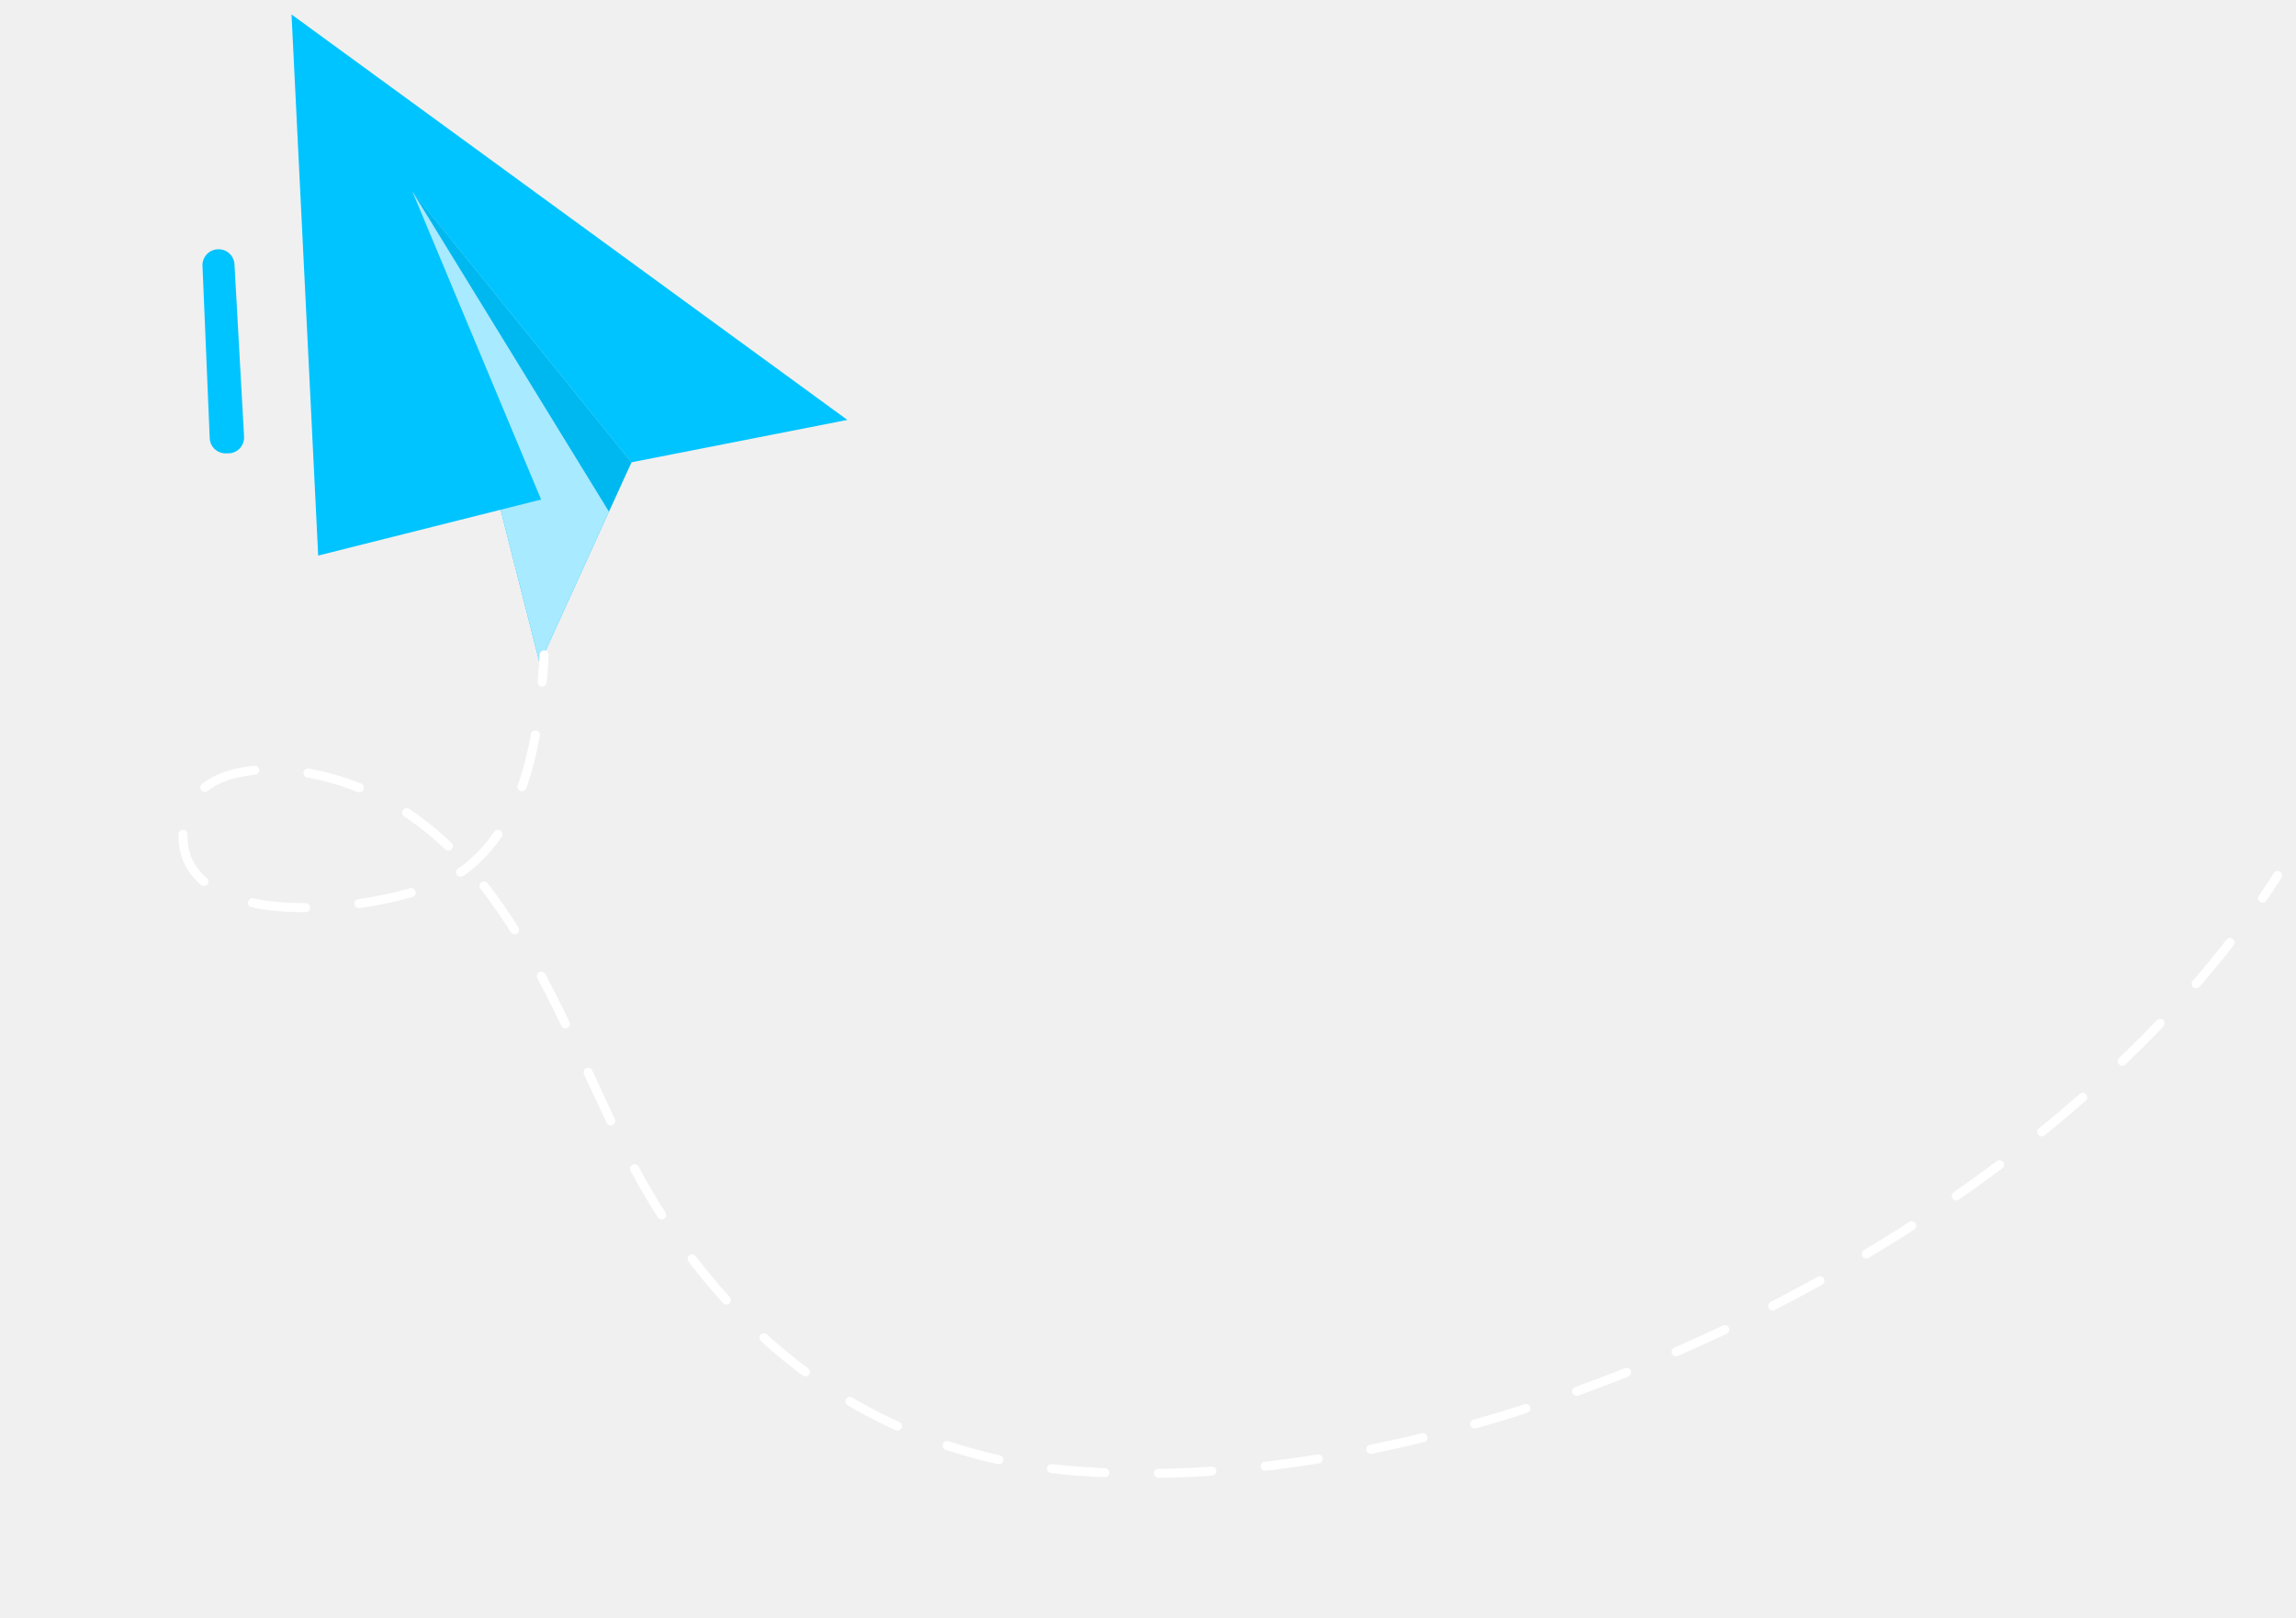
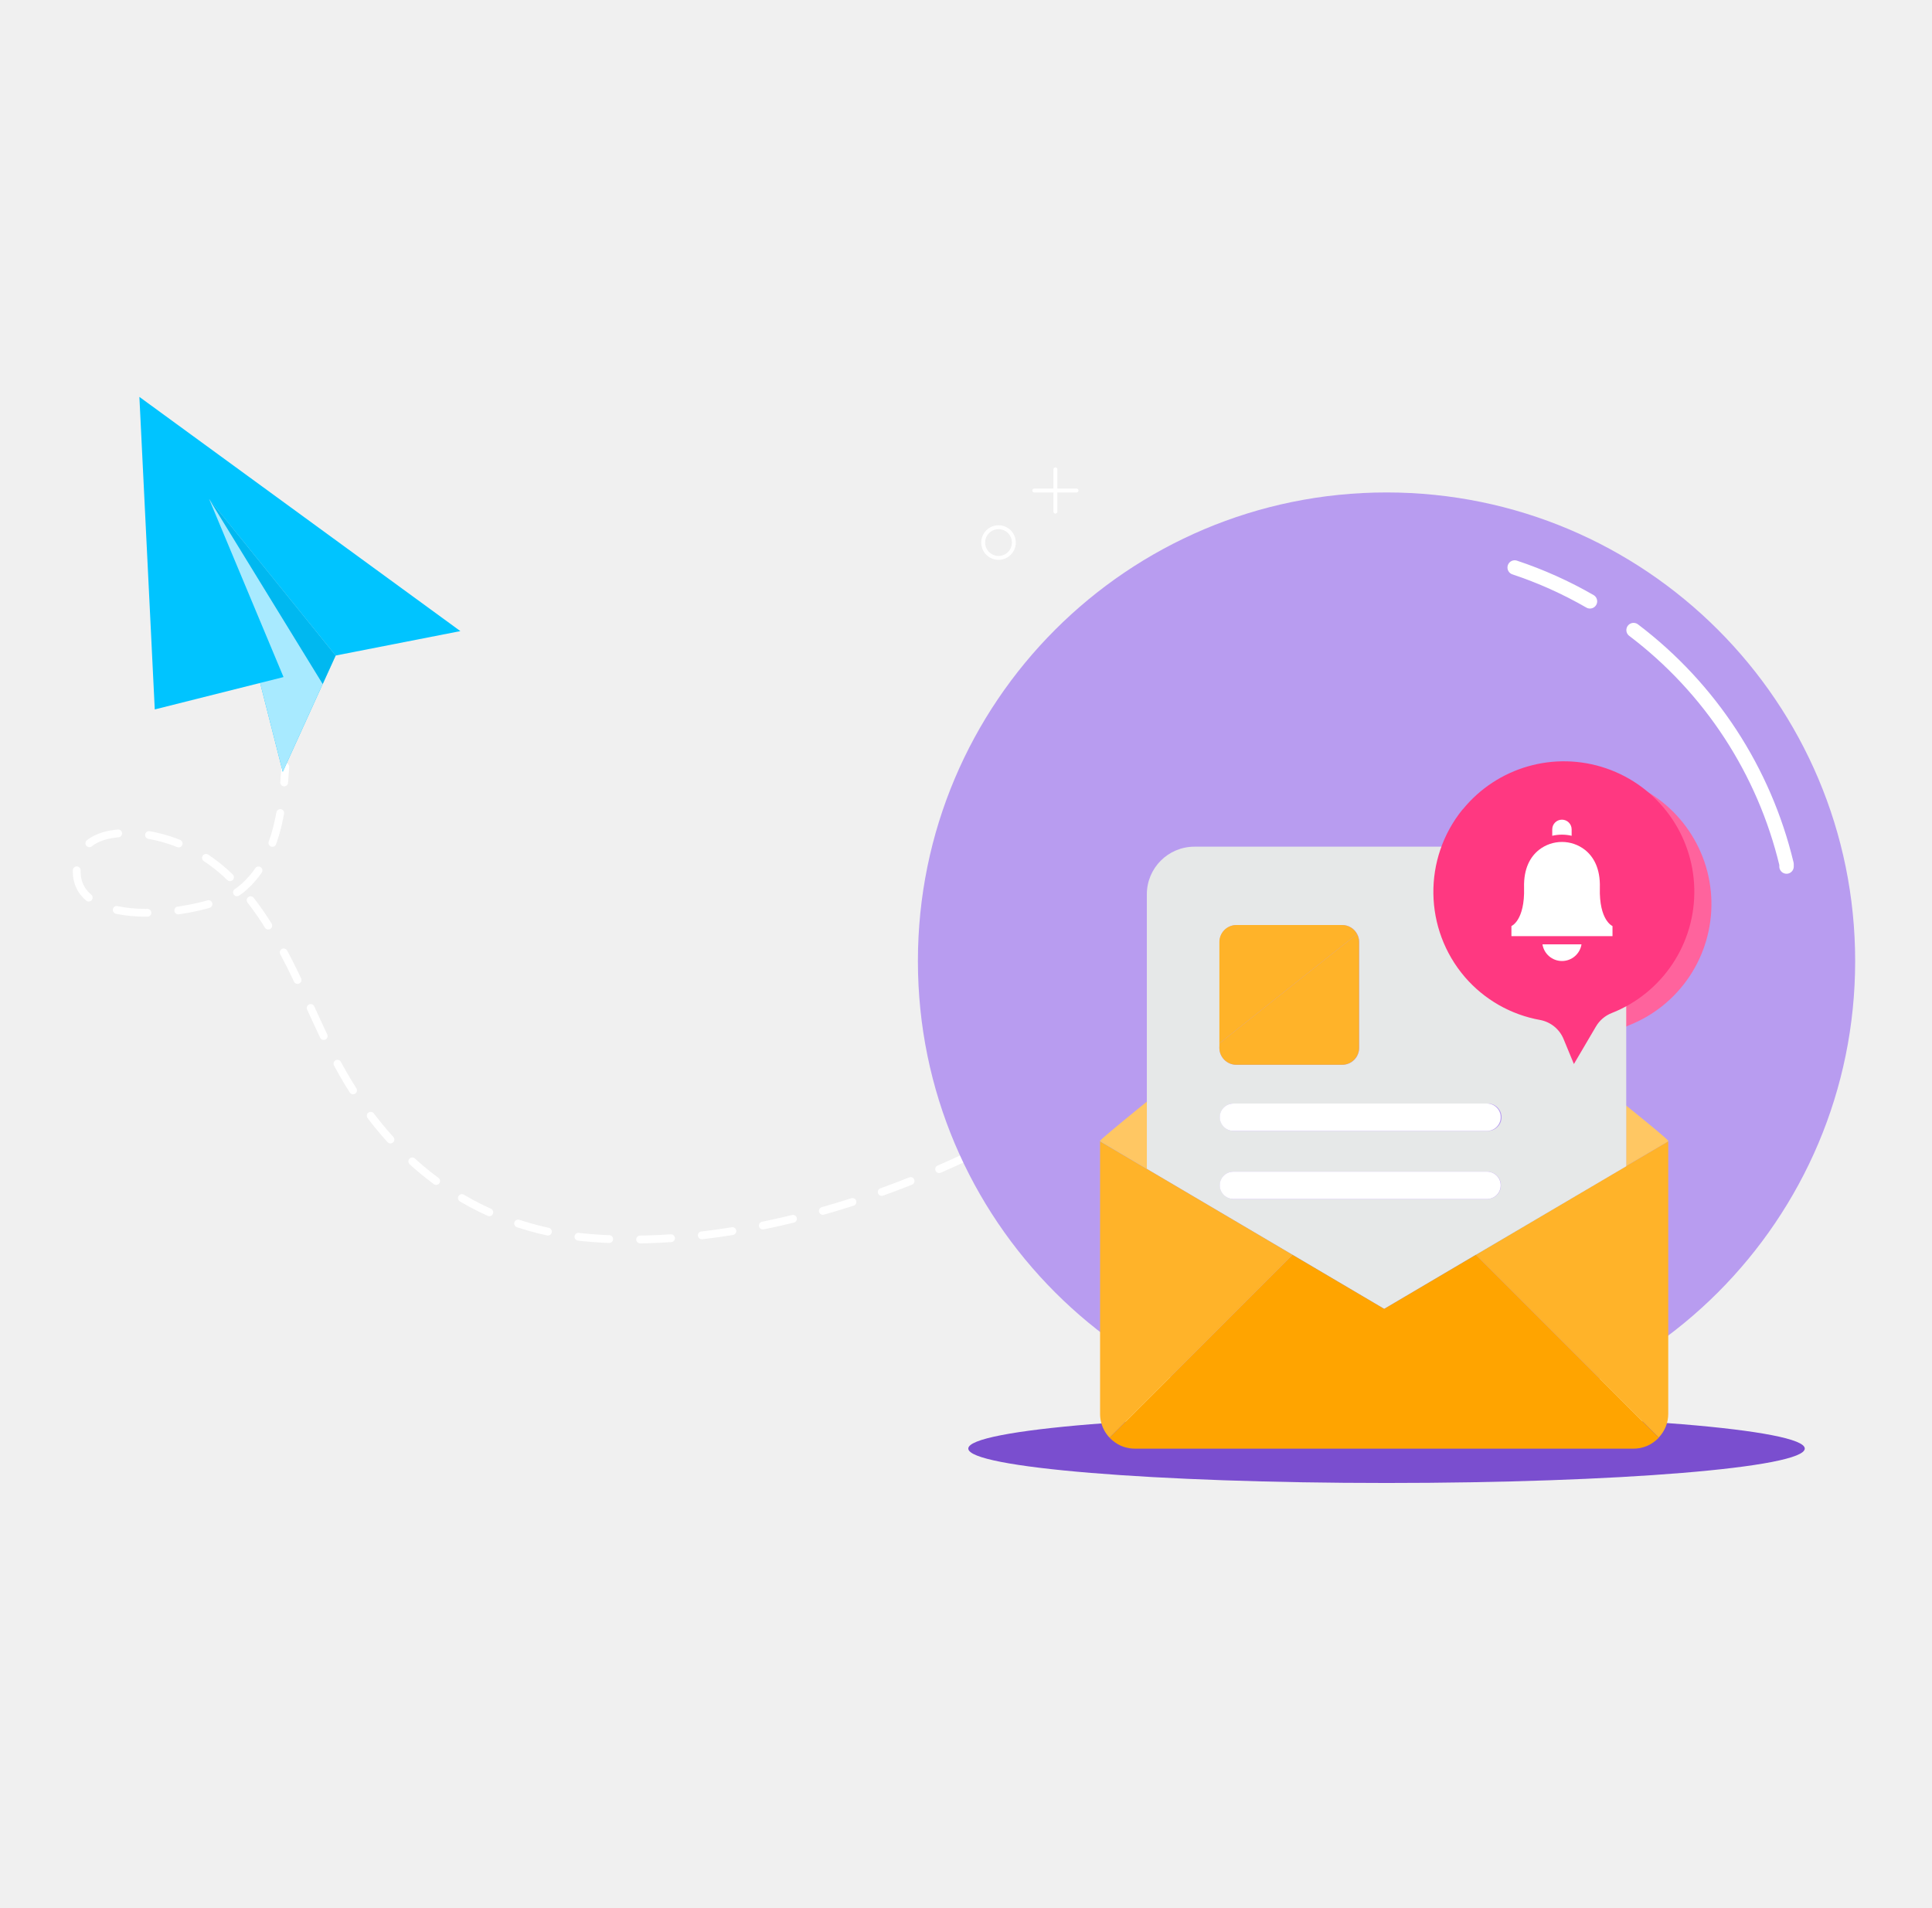
- <svg xmlns="http://www.w3.org/2000/svg" viewBox="0 0 254 179">
+ <svg xmlns="http://www.w3.org/2000/svg" viewBox="0 0 480 474">
  <defs>
-     <style>.cls-1{fill:#00c4ff;}.cls-2{fill:#a8eaff;}.cls-3{fill:#00b8f0;}.cls-4,.cls-5{fill:none;stroke:#fff;stroke-linecap:round;stroke-linejoin:round;}.cls-5{stroke-dasharray:5.92 5.92;}</style>
+     <style>.cls-1,.cls-17,.cls-18,.cls-2,.cls-4{fill:none;}.cls-1,.cls-17,.cls-2,.cls-4{stroke:#fff;stroke-linecap:round;stroke-linejoin:round;}.cls-1,.cls-2{stroke-width:1.94px;}.cls-2{stroke-dasharray:7.68 7.68;}.cls-3{fill:#b89cf0;}.cls-4{stroke-width:3.59px;}.cls-5{fill:#00c4ff;}.cls-6{fill:#a8eaff;}.cls-7{fill:#00b8f0;}.cls-8{fill:#ff639d;}.cls-9{fill:#7a4ecf;}.cls-10{fill:#ffc763;}.cls-11{fill:#ffb329;}.cls-12{fill:#e6e8e8;}.cls-13{fill:#cfd1d1;}.cls-14{fill:#ffa400;}.cls-15{fill:#fff;}.cls-16{fill:#ff3881;}.cls-17{stroke-width:0.97px;}</style>
  </defs>
-   <g id="OBJECTS">
-     <path class="cls-1" d="M25.94,29.25,27,48.3a1.76,1.76,0,0,1-1.66,1.86h-.29a1.75,1.75,0,0,1-1.85-1.67l-.8-19.07a1.76,1.76,0,0,1,1.76-1.84h0A1.75,1.75,0,0,1,25.94,29.25Z" />
-     <polygon class="cls-1" points="32.25 1.6 35.2 61.47 55.38 56.4 59.71 73.42 69.85 51.15 93.74 46.46 32.25 1.6" />
-     <polygon class="cls-2" points="59.86 55.27 35.2 61.47 55.38 56.4 59.71 73.42 69.85 51.15 45.61 21.17 59.86 55.27" />
-     <polygon class="cls-3" points="67.36 56.6 45.61 21.17 69.85 51.15 67.36 56.6" />
-     <path class="cls-4" d="M60.2,72.46c-.06,1-.13,2-.22,3" />
-     <path class="cls-5" d="M59.23,81.32C58.21,87,56.17,92.39,51.66,96c-5.95,4.77-32.66,8.5-31.37-4.39.7-6.91,9.16-7,14.21-6,20.11,4,26.69,25.85,34.72,41.82,10.08,20,26.87,33.59,49.87,35.33,44.19,3.33,102.65-24.13,129.51-61" />
-     <path class="cls-4" d="M250.31,99.37c.57-.83,1.12-1.66,1.65-2.5" />
+   <g id="DESIGNED_BY_FREEPIK" data-name="DESIGNED BY FREEPIK">
+     <g id="OBJECTS">
+       <path class="cls-1" d="M70.88,190.52c-.08,1.26-.17,2.56-.28,3.88" />
+       <path class="cls-2" d="M69.62,202c-1.32,7.31-4,14.36-9.82,19.05-7.72,6.19-42.36,11-40.68-5.69.9-9,11.88-9.09,18.43-7.8,26.08,5.13,34.62,33.52,45,54.24,13.08,26,34.85,43.57,64.69,45.82,57.31,4.32,133.14-31.3,168-79.07" />
+       <path class="cls-1" d="M317.47,225.42c.74-1.07,1.45-2.15,2.14-3.24" />
+       <circle class="cls-3" cx="344.48" cy="238.78" r="116.43" />
+       <path class="cls-4" d="M405.86,156.55a103.06,103.06,0,0,1,38,58.14v.6" />
+       <path class="cls-4" d="M376.32,141a101.85,101.85,0,0,1,18.7,8.4" />
+       <polygon class="cls-5" points="34.63 98.61 38.45 176.26 64.63 169.68 70.25 191.76 83.39 162.87 114.38 156.8 34.63 98.61" />
+       <polygon class="cls-6" points="70.44 168.22 38.45 176.26 64.63 169.68 70.25 191.76 83.39 162.87 51.95 123.98 70.44 168.22" />
+       <polygon class="cls-7" points="80.17 169.95 51.95 123.98 83.39 162.87 80.17 169.95" />
+       <path class="cls-8" d="M367.62,204.17a32.53,32.53,0,0,0,.59,41.65,32.2,32.2,0,0,0,18.7,10.66,7.87,7.87,0,0,1,5.82,4.77l2.55,6.17,5.48-9.32a7.86,7.86,0,0,1,3.9-3.34,32.4,32.4,0,1,0-37-50.59Z" />
+       <ellipse class="cls-9" cx="344.48" cy="359.9" rx="103.91" ry="8.55" />
+       <path class="cls-10" d="M414.48,283.46a.41.41,0,0,1,0,.11L404,289.73V274.67c.14.1.26.2.39.31C410.46,279.87,414.42,283.18,414.48,283.46Z" />
+       <polygon class="cls-5" points="414.49 283.57 404.03 289.74 404.03 289.73 414.49 283.57" />
+       <path class="cls-5" d="M412.12,357.2a5,5,0,0,1-.62.6C411.71,357.61,411.92,357.41,412.12,357.2Z" />
+       <path class="cls-5" d="M410.1,358.78a10,10,0,0,0,1.4-1A7.18,7.18,0,0,1,410.1,358.78Z" />
+       <path class="cls-5" d="M409.34,359.17c.26-.12.51-.25.76-.39A6.8,6.8,0,0,1,409.34,359.17Z" />
+       <path class="cls-5" d="M408.94,359.33a3.33,3.33,0,0,0,.4-.16A3.33,3.33,0,0,1,408.94,359.33Z" />
+       <path class="cls-5" d="M407.25,359.79c.14,0,.29-.05.43-.09A3.29,3.29,0,0,1,407.25,359.79Z" />
+       <path class="cls-11" d="M414.49,283.57,404,289.74l-37.35,22,33.91,33.91,11.53,11.52a8.49,8.49,0,0,0,2.38-5.9V283.56Z" />
+       <path class="cls-12" d="M384.76,241.46a11.83,11.83,0,0,1-11.83-11.82V210.36H296.76a11.83,11.83,0,0,0-11.83,11.83v68.23l36.2,21.34,22.77,13.43,22.77-13.43,37.36-22h0V241.46ZM303,259.24V234.05a4.22,4.22,0,0,1,4.21-4.22h26.28a4.17,4.17,0,0,1,3.71,2.24,4.13,4.13,0,0,1,.5,2v26.28a4.21,4.21,0,0,1-4.21,4.21H307.16a4.22,4.22,0,0,1-4.21-4.21Zm66.48,38.65h-63a3.41,3.41,0,0,1-3.4-3.4,3.4,3.4,0,0,1,3.4-3.39h63a3.38,3.38,0,0,1,2.41,1,3.32,3.32,0,0,1,1,2.39A3.4,3.4,0,0,1,369.43,297.89Zm0-16.92h-63a3.41,3.41,0,0,1-3.4-3.39,3.4,3.4,0,0,1,3.4-3.4h63a3.4,3.4,0,1,1,0,6.79Z" />
+       <path class="cls-13" d="M404,241.46H384.76a11.83,11.83,0,0,1-11.83-11.82V210.36Z" />
+       <polygon class="cls-5" points="404.03 289.74 366.69 311.77 366.68 311.76 404.03 289.74" />
+       <path class="cls-14" d="M400.59,345.68l-33.91-33.91L343.9,325.2l-22.78-13.43-33.31,33.31-12.13,12.11a8.79,8.79,0,0,0,2.77,2,7.84,7.84,0,0,0,1.66.53c.14,0,.29.06.43.09a8.68,8.68,0,0,0,1.35.11h124a8.58,8.58,0,0,0,1.35-.11c.14,0,.29-.05.43-.09a7,7,0,0,0,1.26-.37,3.33,3.33,0,0,0,.4-.16c.26-.12.51-.25.76-.39a10,10,0,0,0,1.4-1c.21-.19.42-.39.62-.6Z" />
+       <path class="cls-15" d="M371.84,275.18a3.34,3.34,0,0,1,1,2.4,3.4,3.4,0,0,1-3.4,3.39h-63a3.41,3.41,0,0,1-3.4-3.39,3.4,3.4,0,0,1,3.4-3.4h63A3.38,3.38,0,0,1,371.84,275.18Z" />
+       <path class="cls-15" d="M371.84,292.1a3.32,3.32,0,0,1,1,2.39,3.4,3.4,0,0,1-3.4,3.4h-63a3.41,3.41,0,0,1-3.4-3.4,3.4,3.4,0,0,1,3.4-3.39h63A3.38,3.38,0,0,1,371.84,292.1Z" />
+       <polygon class="cls-7" points="366.69 311.77 343.9 325.2 321.12 311.77 321.13 311.76 343.9 325.19 366.68 311.76 366.69 311.77" />
+       <path class="cls-11" d="M337.65,234.05v26.28a4.21,4.21,0,0,1-4.21,4.21H307.16a4.22,4.22,0,0,1-4.21-4.21v-1.09c12.65-10.1,26.29-20.91,34.2-27.17A4.13,4.13,0,0,1,337.65,234.05Z" />
+       <path class="cls-11" d="M333.44,229.83a4.17,4.17,0,0,1,3.71,2.24c-7.91,6.26-21.55,17.07-34.2,27.17V234.05a4.22,4.22,0,0,1,4.21-4.22Z" />
+       <polygon class="cls-5" points="321.13 311.76 321.12 311.77 284.93 290.43 284.93 290.42 321.13 311.76" />
+       <path class="cls-11" d="M277.59,358.71l-.56-.35Z" />
+       <path class="cls-11" d="M277.59,358.71a7.1,7.1,0,0,0,.86.46A7.1,7.1,0,0,1,277.59,358.71Z" />
+       <path class="cls-11" d="M287.81,345.08l33.31-33.31-36.19-21.34-11.62-6.85V351.3a8.59,8.59,0,0,0,3.57,6.95,9.29,9.29,0,0,1-1.2-1.06Z" />
+       <path class="cls-11" d="M277,358.36l-.15-.11Z" />
+       <polygon class="cls-5" points="284.93 290.42 284.93 290.43 273.31 283.58 273.31 283.56 284.93 290.42" />
+       <path class="cls-10" d="M284.93,273.71v16.71l-11.62-6.86v0h0a.41.41,0,0,1,0-.11c.06-.27,4-3.53,9.9-8.35a.91.91,0,0,1,.16-.13Z" />
+       <path class="cls-5" d="M280.11,359.7c.14,0,.29.06.43.09A3.29,3.29,0,0,1,280.11,359.7Z" />
+       <path class="cls-16" d="M363.37,201.11a32.53,32.53,0,0,0,.59,41.66,32.15,32.15,0,0,0,18.7,10.65,7.87,7.87,0,0,1,5.82,4.77l2.55,6.17,5.48-9.32a7.87,7.87,0,0,1,3.9-3.34,32.4,32.4,0,1,0-37-50.59Z" />
+       <path class="cls-15" d="M400.62,232.59v-2.51s-3.36-1.36-3.14-9.53c.13-4.86-1.6-7.71-3.68-9.38a9.27,9.27,0,0,0-11.47,0c-2.08,1.67-3.81,4.52-3.68,9.38.22,8.17-3.14,9.53-3.14,9.53v2.51Z" />
+       <path class="cls-15" d="M383.22,234.62a4.91,4.91,0,0,0,9.7,0Z" />
+       <path class="cls-15" d="M390.47,206.08v1.57a10.6,10.6,0,0,0-4.82,0v-1.59a2.41,2.41,0,1,1,4.82,0Z" />
+       <line class="cls-17" x1="256.96" y1="121.87" x2="267.46" y2="121.87" />
+       <line class="cls-17" x1="262.21" y1="116.62" x2="262.21" y2="127.12" />
+       <circle class="cls-17" cx="248.08" cy="134.8" r="3.81" />
+       <rect class="cls-18" y="-1.1" width="480" height="474" />
+     </g>
  </g>
</svg>
